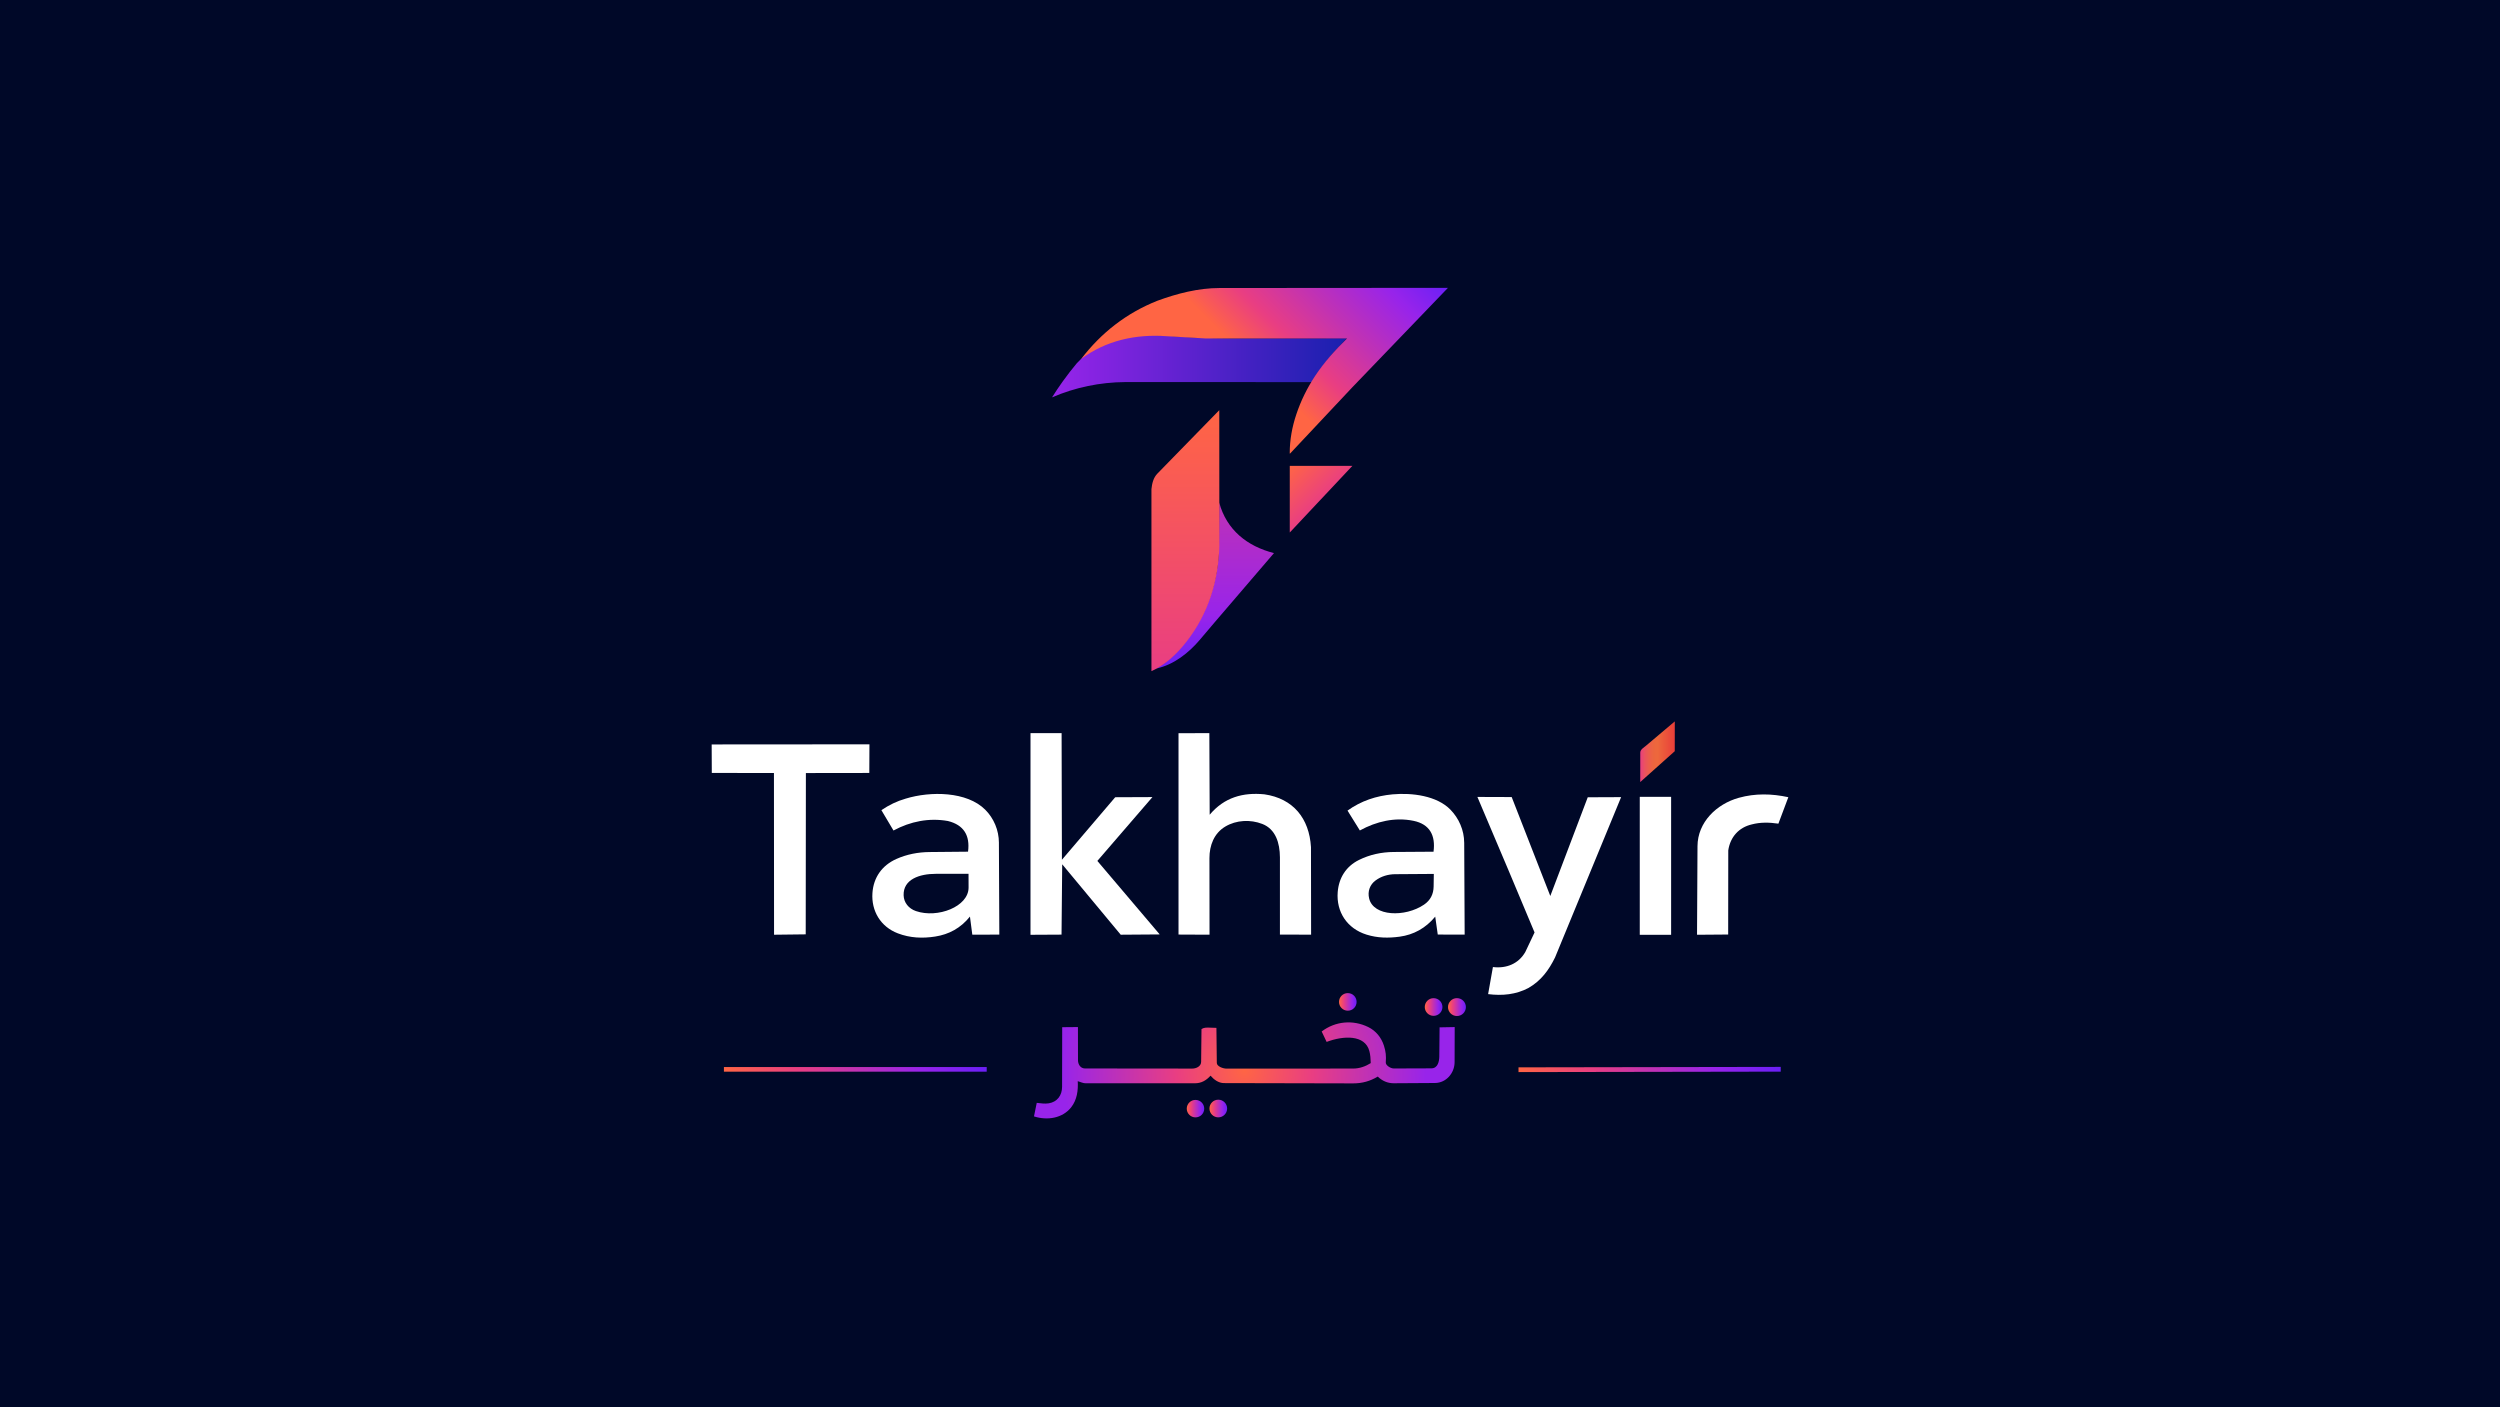
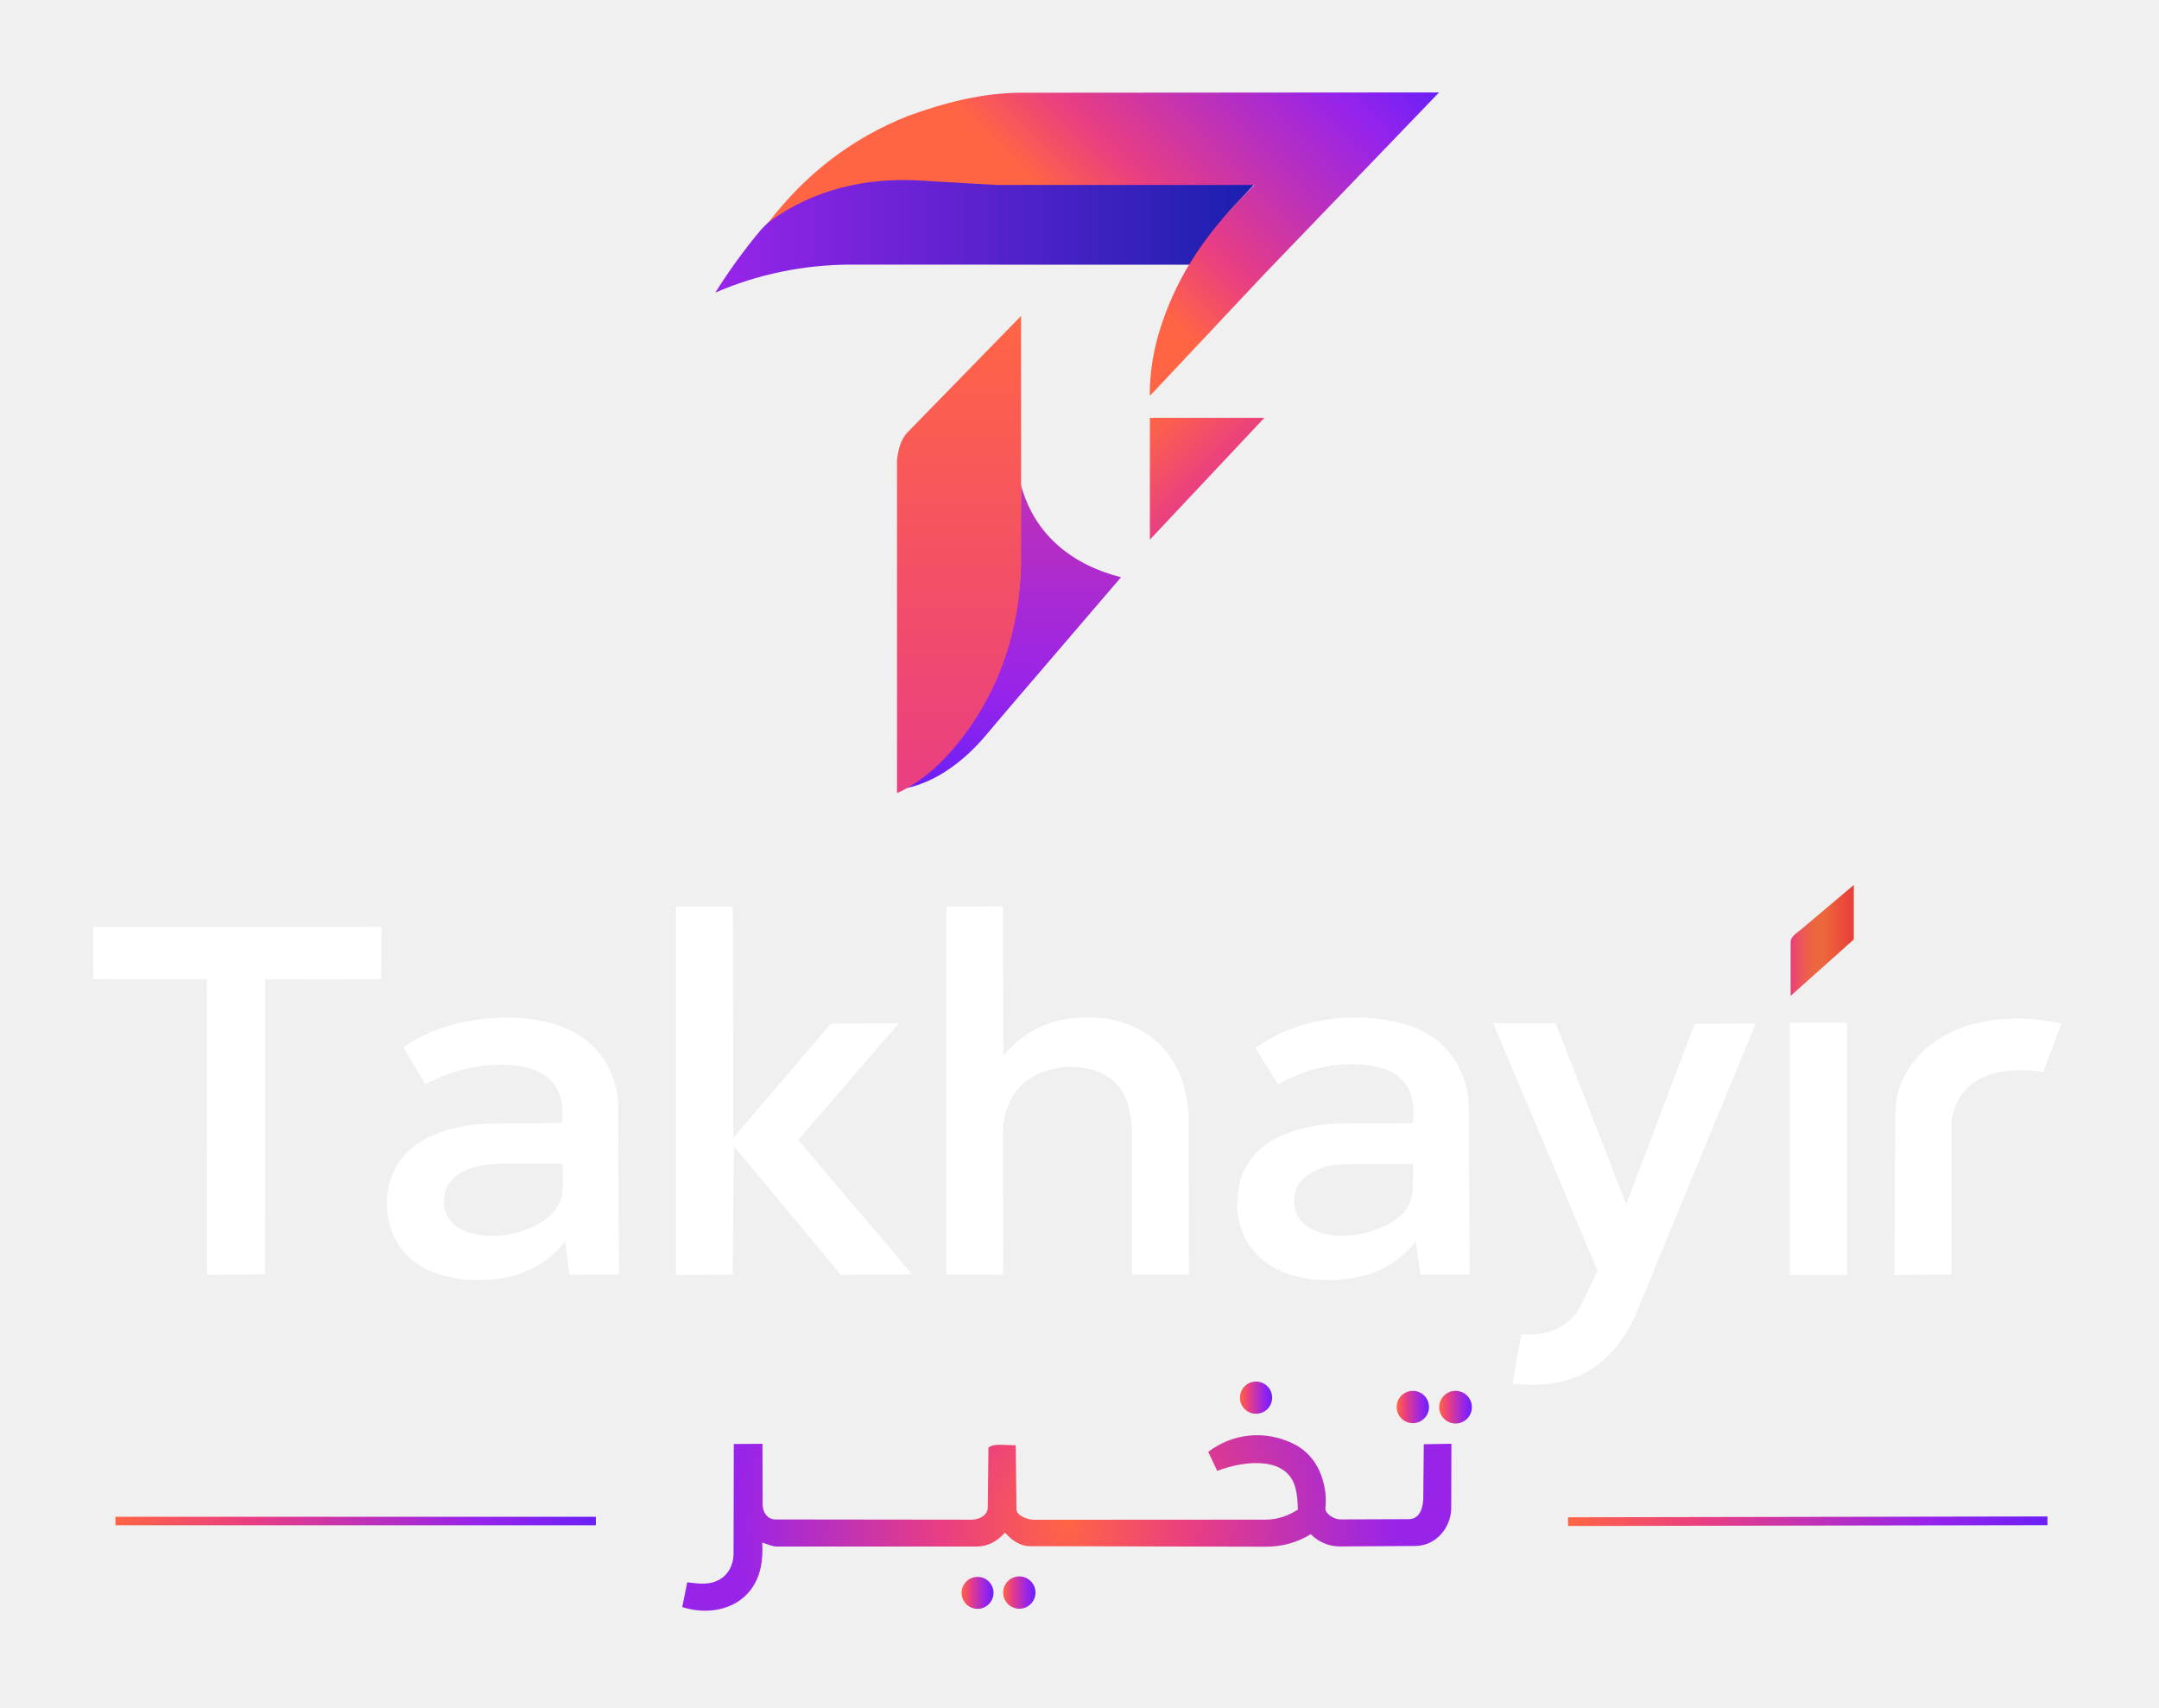
- <svg xmlns="http://www.w3.org/2000/svg" xmlns:xlink="http://www.w3.org/1999/xlink" id="Layer_1" data-name="Layer 1" viewBox="0 0 1920 1080">
+ <svg xmlns="http://www.w3.org/2000/svg" xmlns:xlink="http://www.w3.org/1999/xlink" id="Layer_1" data-name="Layer 1" viewBox="306 355 469 371">
  <defs>
    <style>
      .cls-1 {
        fill: url(#linear-gradient-13);
      }

      .cls-2 {
        fill: url(#linear-gradient-2);
      }

      .cls-3 {
        fill: url(#linear-gradient-10);
      }

      .cls-4 {
        fill: url(#linear-gradient-12);
      }

      .cls-5 {
-         fill: #787878;
+         fill: #fff;
      }

      .cls-6 {
+         fill: url(#linear-gradient-4);
+       }
+ 
+       .cls-7 {
+         fill: url(#radial-gradient);
+       }
+ 
+       .cls-8 {
+         fill: url(#linear-gradient-3);
+       }
+ 
+       .cls-9 {
+         fill: url(#linear-gradient-5);
+       }
+ 
+       .cls-10 {
+         fill: url(#linear-gradient-8);
+       }
+ 
+       .cls-11 {
+         fill: url(#linear-gradient-7);
+       }
+ 
+       .cls-12 {
+         fill: url(#linear-gradient-9);
+       }
+ 
+       .cls-13 {
+         fill: url(#linear-gradient-11);
+       }
+ 
+       .cls-14 {
+         fill: url(#linear-gradient-6);
+       }
+ 
+       .cls-15 {
        fill: #fff;
      }

-       .cls-7 {
-         fill: url(#linear-gradient-4);
-       }
- 
-       .cls-8 {
-         fill: url(#radial-gradient);
-       }
- 
-       .cls-9 {
-         fill: url(#linear-gradient-3);
-       }
- 
-       .cls-10 {
-         fill: url(#linear-gradient-5);
-       }
- 
-       .cls-11 {
-         fill: url(#linear-gradient-8);
-       }
- 
-       .cls-12 {
-         fill: url(#linear-gradient-7);
-       }
- 
-       .cls-13 {
-         fill: url(#linear-gradient-9);
-       }
- 
-       .cls-14 {
-         fill: url(#linear-gradient-11);
-       }
- 
-       .cls-15 {
-         fill: url(#linear-gradient-6);
-       }
- 
      .cls-16 {
-         fill: #000828;
-       }
- 
-       .cls-17 {
        fill: url(#linear-gradient);
      }
    </style>
-     <linearGradient id="linear-gradient" x1="1259.7" y1="577.33" x2="1286.24" y2="577.33" gradientUnits="userSpaceOnUse">
+     <linearGradient id="linear-gradient" x1="694.98" y1="559.3" x2="708.7" y2="559.3" gradientUnits="userSpaceOnUse">
      <stop offset="0" stop-color="#e93e82" />
      <stop offset=".03" stop-color="#e94378" />
      <stop offset=".14" stop-color="#eb535e" />
      <stop offset=".26" stop-color="#ec5e4b" />
      <stop offset=".38" stop-color="#ec653f" />
      <stop offset=".5" stop-color="#ed683c" />
      <stop offset="1" stop-color="#e93e3a" />
    </linearGradient>
-     <linearGradient id="linear-gradient-2" x1="1094.21" y1="773.38" x2="1107.8" y2="773.38" gradientUnits="userSpaceOnUse">
+     <linearGradient id="linear-gradient-2" x1="609.4" y1="660.68" x2="616.43" y2="660.68" gradientUnits="userSpaceOnUse">
      <stop offset="0" stop-color="#ff6544" />
      <stop offset=".28" stop-color="#e93e82" />
      <stop offset=".52" stop-color="#be31b7" />
      <stop offset=".75" stop-color="#9824ea" />
      <stop offset="1" stop-color="#6b20f6" />
    </linearGradient>
-     <linearGradient id="linear-gradient-3" x1="1028.36" y1="769.46" x2="1041.89" y2="769.46" xlink:href="#linear-gradient-2" />
-     <linearGradient id="linear-gradient-4" x1="1112.03" y1="773.41" x2="1125.77" y2="773.41" gradientTransform="translate(1890.98 -346.4) rotate(89.93)" xlink:href="#linear-gradient-2" />
-     <linearGradient id="linear-gradient-5" x1="555.97" y1="821.28" x2="757.79" y2="821.28" xlink:href="#linear-gradient-2" />
-     <linearGradient id="linear-gradient-6" x1="1166.22" y1="821.34" x2="1367.62" y2="821.34" gradientTransform="translate(1.46 -2.24) rotate(.1)" xlink:href="#linear-gradient-2" />
-     <linearGradient id="linear-gradient-7" x1="928.8" y1="851.41" x2="942.38" y2="851.41" gradientTransform="translate(.99 -1.08) rotate(.07)" xlink:href="#linear-gradient-2" />
-     <linearGradient id="linear-gradient-8" x1="911.4" y1="851.43" x2="924.83" y2="851.43" gradientTransform="translate(1768.44 -67.71) rotate(89.93)" xlink:href="#linear-gradient-2" />
-     <radialGradient id="radial-gradient" cx="955.66" cy="822.07" fx="955.66" fy="822.07" r="186.08" gradientUnits="userSpaceOnUse">
+     <linearGradient id="linear-gradient-3" x1="575.35" y1="658.65" x2="582.34" y2="658.65" xlink:href="#linear-gradient-2" />
+     <linearGradient id="linear-gradient-4" x1="618.61" y1="660.7" x2="625.72" y2="660.7" gradientTransform="translate(1282.12 37.75) rotate(89.93)" xlink:href="#linear-gradient-2" />
+     <linearGradient id="linear-gradient-5" x1="331.08" y1="685.45" x2="435.44" y2="685.45" xlink:href="#linear-gradient-2" />
+     <linearGradient id="linear-gradient-6" x1="646.64" y1="685.48" x2="750.78" y2="685.48" gradientTransform="translate(1.22 -1.24) rotate(.1)" xlink:href="#linear-gradient-2" />
+     <linearGradient id="linear-gradient-7" x1="523.87" y1="701.03" x2="530.89" y2="701.03" gradientTransform="translate(.81 -.61) rotate(.07)" xlink:href="#linear-gradient-2" />
+     <linearGradient id="linear-gradient-8" x1="514.87" y1="701.04" x2="521.81" y2="701.04" gradientTransform="translate(1218.76 181.86) rotate(89.93)" xlink:href="#linear-gradient-2" />
+     <radialGradient id="radial-gradient" cx="537.76" cy="685.86" fx="537.76" fy="685.86" r="96.22" gradientUnits="userSpaceOnUse">
      <stop offset="0" stop-color="#ff6544" />
      <stop offset=".28" stop-color="#e93e82" />
      <stop offset=".52" stop-color="#be31b7" />
      <stop offset=".75" stop-color="#9824ea" />
    </radialGradient>
-     <linearGradient id="linear-gradient-9" x1="807.97" y1="281.18" x2="1034.33" y2="281.18" gradientUnits="userSpaceOnUse">
+     <linearGradient id="linear-gradient-9" x1="461.39" y1="406.16" x2="578.44" y2="406.16" gradientUnits="userSpaceOnUse">
      <stop offset="0" stop-color="#9824ea" />
      <stop offset="1" stop-color="#1920ae" />
    </linearGradient>
-     <linearGradient id="linear-gradient-10" x1="888.12" y1="333.49" x2="1056.29" y2="165.32" gradientUnits="userSpaceOnUse">
+     <linearGradient id="linear-gradient-10" x1="502.83" y1="433.21" x2="589.79" y2="346.25" gradientUnits="userSpaceOnUse">
      <stop offset=".38" stop-color="#ff6544" />
      <stop offset=".52" stop-color="#e93e82" />
      <stop offset=".69" stop-color="#be31b7" />
      <stop offset=".86" stop-color="#9824ea" />
      <stop offset="1" stop-color="#6b20f6" />
    </linearGradient>
-     <linearGradient id="linear-gradient-11" x1="933.25" y1="385.99" x2="933.25" y2="513.39" gradientUnits="userSpaceOnUse">
+     <linearGradient id="linear-gradient-11" x1="526.17" y1="460.36" x2="526.17" y2="526.24" gradientUnits="userSpaceOnUse">
      <stop offset="0" stop-color="#be31b7" />
      <stop offset=".68" stop-color="#9824ea" />
      <stop offset="1" stop-color="#6b20f6" />
    </linearGradient>
-     <linearGradient id="linear-gradient-12" x1="989.77" y1="358.57" x2="1015.36" y2="384.15" gradientUnits="userSpaceOnUse">
+     <linearGradient id="linear-gradient-12" x1="555.4" y1="446.18" x2="568.62" y2="459.41" gradientUnits="userSpaceOnUse">
      <stop offset="0" stop-color="#ff6544" />
      <stop offset="1" stop-color="#e93e82" />
    </linearGradient>
-     <linearGradient id="linear-gradient-13" x1="910.38" y1="315" x2="910.38" y2="515.45" xlink:href="#linear-gradient-12" />
+     <linearGradient id="linear-gradient-13" x1="514.34" y1="423.65" x2="514.34" y2="527.31" xlink:href="#linear-gradient-12" />
  </defs>
-   <rect class="cls-16" x="-7.84" y="-149.94" width="1935.68" height="1379.89" />
  <g>
-     <path class="cls-17" d="M1259.7,600.63l.02-22.71c0-2.3,2.96-3.99,4.51-5.3l22.01-18.59-.02,22.89-26.52,23.7Z" />
+     <path class="cls-16" d="M694.98,571.35v-11.74c.01-1.19,1.54-2.06,2.34-2.74l11.38-9.61v11.84s-13.72,12.26-13.72,12.26Z" />
    <g>
-       <path class="cls-6" d="M982.98,717.76v-59.4c-.07-10.98-3.3-21.6-13.55-25.58-9.13-3.55-19.94-3.04-28.42,2.03-8.62,5.15-12.17,14.45-12.16,24.24l.07,58.8-23.82-.11v-154.63s23.68-.07,23.68-.07l.25,62.68c11.19-13.33,25.54-17.31,42.1-15.67,21.96,3.22,34.38,18.36,35.7,40.56l.1,67.2-23.95-.03Z" />
-       <polygon class="cls-6" points="842.77 661.19 890.66 717.64 860.71 717.86 815.77 663.77 815.26 717.79 791.42 717.92 791.43 563.06 815.31 563.06 815.55 660.3 856.48 612.28 885.07 612.16 842.77 661.19" />
-       <path class="cls-6" d="M1173.98,758.71c-9.71,5.14-20.18,6.15-31.11,4.77l3.69-20.79c10.47,1.28,19.74-2.59,24.89-11.59l7.09-14.98-19.62-46.79-24.28-57.28,26.34.09,29.65,75.98,28.76-75.81,25.63-.11-50.76,123.16c-4.79,9.74-10.72,17.82-20.3,23.34Z" />
-       <path class="cls-6" d="M1327.31,653.09l-.07,64.62-23.92.19.36-68.05c.1-18.39,14.66-32.41,31.76-37.15,12.6-3.49,25.19-3.22,38-.45l-7.63,20.32c-7.18-1.05-13.81-1.16-20.42.57-9.8,2.28-16.52,9.49-18.08,19.94Z" />
-       <rect class="cls-6" x="1259.34" y="611.97" width="24.08" height="105.96" />
-       <path class="cls-6" d="M1124.5,647.17c-.05-9.61-4.06-18.66-10.53-25.32-10.45-10.75-29.48-13.13-44.45-11.79-12.56,1.17-24.14,4.96-34.63,12.48l9.48,15.25c12.7-6.96,26.97-10.33,41.19-7.4,12.56,2.58,17.04,11.31,15.39,23.72l-30.48.21c-9.48.07-18.46,2-26.8,6.13-9.94,4.92-15.45,13.78-16.31,24.65-1.19,15.21,7.17,28.02,22.14,32.69,8.45,2.64,16.84,2.75,25.47,1.57,10.75-1.48,19.94-6.51,27.28-15.39l1.95,13.77,20.66.03-.35-70.58ZM1101.02,680.9c-.09,5.69-2.36,10.47-7.39,13.88-14.56,9.84-38.8,9.08-42.13-4.73-1.33-5.53.56-10.65,4.97-13.89,4.35-3.19,9.6-4.74,15.04-4.78l29.66-.21-.15,9.72Z" />
-       <polygon class="cls-6" points="618.79 717.58 594.47 717.87 594.39 593.65 546.66 593.63 546.56 571.73 667.73 571.64 667.63 593.63 618.92 593.7 618.79 717.58" />
-       <path class="cls-6" d="M767.17,647.18c-.04-9.6-3.94-18.76-10.5-25.32-14.08-14.11-41.99-14.35-61.09-8.52-6.78,1.95-12.77,4.86-18.67,8.87l9.29,15.63c13.02-7.05,27.47-9.87,41.81-7.3,12.14,2.99,17.1,11.09,15.44,23.55l-29.49.28c-8.96.08-17.53,1.74-25.52,5.31-11.05,4.93-17.61,14.2-18.41,26.18-.92,13.74,6.22,25.88,19.54,30.96,9.42,3.59,18.94,3.96,28.64,2.45,10.58-1.65,19.56-6.45,26.71-15.34l1.81,13.92,20.75-.08-.32-70.58ZM703.48,699.73c-5.7-1.97-9.34-6.58-9.5-12.15-.37-12.25,12.17-16.48,24.75-16.48h25.1s.04,10.47.04,10.47c.06,14.78-23.86,23.86-40.39,18.15Z" />
-     </g>
-     <path class="cls-5" d="M905.01,491.83c.08,1.6.08,2.81-.36,3.17-.5.41-1.29.9-2.38,1.04l.52-3.95c.14-1.06,2.17-1.25,2.22-.26Z" />
-     <g>
-       <circle class="cls-2" cx="1101.01" cy="773.38" r="6.79" />
-       <circle class="cls-9" cx="1035.12" cy="769.46" r="6.76" />
-       <circle class="cls-7" cx="1118.9" cy="773.41" r="6.87" transform="translate(344.16 1891.39) rotate(-89.93)" />
-       <rect class="cls-10" x="555.97" y="819.49" width="201.82" height="3.56" />
-       <rect class="cls-15" x="1166.23" y="819.51" width="201.39" height="3.65" transform="translate(-1.45 2.25) rotate(-.1)" />
-       <circle class="cls-12" cx="935.59" cy="851.41" r="6.79" transform="translate(-.98 1.08) rotate(-.07)" />
-       <circle class="cls-11" cx="918.12" cy="851.43" r="6.71" transform="translate(65.59 1768.52) rotate(-89.93)" />
-       <path class="cls-8" d="M1105.4,811.1c-.04,4.14-1.17,9.37-6.12,9.39l-28.89.1c-2.38,0-6.31-2.39-6.12-4.71.41-4.79,0-8.36-1.38-12.73-1.96-6.22-6.13-11.49-12.15-14.41-11.8-5.74-25.29-4.45-35.69,3.44l3.8,8.01c12.74-4.84,29.49-5.76,32.84,7.11.73,2.81.96,5.73,1.05,9.16-3.89,2.45-8.47,4.19-13.5,4.19l-97.33.05c-2.64,0-7.37-1.73-7.4-4.35l-.3-26.95-5.49-.18c-2.07-.07-4.22-.1-5.97,1.12l-.28,25.22c-.04,3.26-3.61,5.11-6.77,5.11l-82.42-.09c-3.56,0-5.37-3.3-5.38-6.23l-.05-25.57-12.08.11-.09,45.84c-.01,6.51-3.73,11.59-10.28,12.63-3.06.48-6.11-.02-9.18-.37l-2.12,10.4c10.31,3.35,22.02,1.38,28.59-7.01,4.46-5.7,5.43-12.94,5.01-20.05,2.46.71,4.01,1.64,6.19,1.64l83.89-.02c5.01,0,8.75-2.33,11.92-5.83,2.53,2.97,6.12,5.69,10.34,5.7l99.16.22c7.05.02,13.22-1.78,18.93-5.23,3.3,3.28,7.61,5.16,12.27,5.13l31.65-.2c8.67-.06,15.05-7.68,15.08-15.96l.08-26.99-11.61.22-.21,22.1Z" />
-     </g>
-     <g>
-       <path class="cls-13" d="M1002.71,293.46h-6.77s-131.71-.03-131.71-.03c-19.39.12-38.57,4.08-56.26,11.75,2.45-3.91,5.14-7.96,8.11-12.11,3.69-5.16,7.37-9.88,10.97-14.17,3.98-4.31,10.7-10.49,20.58-15.02,3.48-1.59,7.2-2.91,11.81-4.05,16.1-3.97,30.25-2.53,41.21-1.68,10.46.81,25.68,1.68,45,1.69l88.68-.03-9.85,10.51c-6.3,7.24-11.83,14.85-16.57,23.14h-5.2Z" />
-       <path class="cls-3" d="M1034.48,259.94h-108.46s-30.49-1.75-30.49-1.75c-23.34-1.68-46.28,3.35-65.21,17.5,15.44-20.17,34.8-35.28,58.62-44.74,15.14-5.53,31.26-9.73,47.63-9.75l175.47-.14-73.6,76.53-47.38,50.44-.4.38c-.09.09-.13-.17-.15-.45.02-10.23,1.83-20.09,5.08-29.79,3.51-10.46,8.3-20.21,14.39-29.42,6.95-10.45,15-19.57,24.52-28.82Z" />
-       <path class="cls-14" d="M921.32,491.54c-8.34,9.83-20.05,19.15-33.24,21.85,7.64-4.55,14.15-10.5,19.99-17.47,10.53-12.55,18.33-27.05,22.95-42.81,3.26-11.13,5.14-22.39,5.19-34.02l.15-33.1c5.69,21.04,21.5,33.55,42.05,38.79l-45.7,53.33-11.39,13.43Z" />
-       <polygon class="cls-4" points="1038.63 357.78 990.54 408.97 990.54 357.8 1038.63 357.78" />
-       <path class="cls-1" d="M911.18,492.89c-7.33,9.38-16.1,17.77-26.87,22.56v-139.82c.46-4.28,1.45-8.72,4.56-11.9l47.54-48.73.04,82.15v21.68c-.45,27.03-8.5,52.61-25.27,74.07Z" />
+       <path class="cls-15" d="M551.88,631.92v-30.72c-.04-5.68-1.7-11.17-7.01-13.23-4.72-1.84-10.31-1.57-14.7,1.05-4.46,2.66-6.3,7.47-6.29,12.53l.04,30.4-12.32-.06v-79.96s12.24-.03,12.24-.03l.13,32.41c5.79-6.89,13.21-8.95,21.77-8.1,11.36,1.66,17.78,9.5,18.46,20.97l.05,34.75-12.38-.02Z" />
+       <polygon class="cls-15" points="479.38 602.67 504.15 631.86 488.66 631.97 465.42 604 465.15 631.93 452.83 632 452.83 551.92 465.18 551.93 465.3 602.21 486.47 577.38 501.25 577.31 479.38 602.67" />
+       <path class="cls-15" d="M650.65,653.1c-5.02,2.66-10.44,3.18-16.09,2.47l1.91-10.75c5.41.66,10.21-1.34,12.87-5.99l3.67-7.75-10.14-24.19-12.55-29.62,13.62.05,15.33,39.29,14.87-39.2,13.25-.05-26.25,63.69c-2.48,5.04-5.54,9.22-10.5,12.07Z" />
+       <path class="cls-15" d="M729.94,598.48l-.03,33.42-12.37.1.19-35.19c.05-9.51,7.58-16.76,16.42-19.21,6.51-1.81,13.03-1.66,19.65-.23l-3.95,10.51c-3.71-.54-7.14-.6-10.56.29-5.07,1.18-8.54,4.9-9.35,10.31Z" />
+       <rect class="cls-15" x="694.79" y="577.21" width="12.45" height="54.79" />
+       <path class="cls-15" d="M625.06,595.42c-.02-4.97-2.1-9.65-5.45-13.09-5.4-5.56-15.24-6.79-22.99-6.1-6.49.61-12.48,2.57-17.91,6.45l4.9,7.88c6.57-3.6,13.95-5.34,21.3-3.83,6.49,1.34,8.81,5.85,7.96,12.27l-15.76.11c-4.9.04-9.55,1.03-13.86,3.17-5.14,2.54-7.99,7.13-8.43,12.75-.62,7.86,3.71,14.49,11.45,16.9,4.37,1.37,8.71,1.42,13.17.81,5.56-.77,10.31-3.37,14.11-7.96l1.01,7.12h10.68s-.18-36.49-.18-36.49ZM612.92,612.86c-.04,2.94-1.22,5.42-3.82,7.18-7.53,5.09-20.07,4.7-21.78-2.44-.69-2.86.29-5.51,2.57-7.18,2.25-1.65,4.96-2.45,7.78-2.47l15.33-.11-.08,5.03Z" />
+       <polygon class="cls-15" points="363.56 631.83 350.99 631.98 350.94 567.74 326.26 567.73 326.21 556.41 388.87 556.36 388.82 567.73 363.63 567.77 363.56 631.83" />
+       <path class="cls-15" d="M440.29,595.42c-.02-4.97-2.04-9.7-5.43-13.09-7.28-7.3-21.71-7.42-31.59-4.41-3.5,1.01-6.6,2.51-9.66,4.58l4.81,8.08c6.73-3.64,14.2-5.1,21.62-3.78,6.28,1.55,8.84,5.73,7.99,12.18l-15.25.14c-4.63.04-9.06.9-13.2,2.74-5.72,2.55-9.11,7.34-9.52,13.54-.47,7.11,3.22,13.38,10.1,16.01,4.87,1.85,9.8,2.05,14.81,1.27,5.47-.85,10.11-3.34,13.81-7.93l.94,7.2,10.73-.04-.17-36.5ZM407.35,622.6c-2.95-1.02-4.83-3.4-4.91-6.28-.19-6.33,6.29-8.52,12.8-8.52h12.98s.02,5.42.02,5.42c.03,7.64-12.34,12.34-20.89,9.39Z" />
    </g>
  </g>
+   <path class="cls-5" d="M511.56,515.09c.04.83.04,1.45-.18,1.64-.26.21-.67.46-1.23.54l.27-2.04c.07-.55,1.12-.64,1.15-.13Z" />
+   <g>
+     <circle class="cls-2" cx="612.91" cy="660.68" r="3.51" />
+     <circle class="cls-8" cx="578.85" cy="658.65" r="3.5" />
+     <circle class="cls-6" cx="622.17" cy="660.7" r="3.55" transform="translate(-39.27 1282.08) rotate(-89.93)" />
+     <rect class="cls-9" x="331.08" y="684.53" width="104.36" height="1.84" />
+     <rect class="cls-14" x="646.64" y="684.53" width="104.14" height="1.89" transform="translate(-1.21 1.24) rotate(-.1)" />
+     <circle class="cls-11" cx="527.38" cy="701.03" r="3.51" transform="translate(-.81 .61) rotate(-.07)" />
+     <circle class="cls-10" cx="518.34" cy="701.04" r="3.47" transform="translate(-183.32 1218.54) rotate(-89.93)" />
+     <path class="cls-7" d="M615.19,680.19c-.02,2.14-.61,4.85-3.17,4.86l-14.94.05c-1.23,0-3.26-1.23-3.16-2.43.21-2.48,0-4.32-.72-6.58-1.01-3.22-3.17-5.94-6.28-7.45-6.1-2.97-13.08-2.3-18.46,1.78l1.96,4.14c6.59-2.5,15.25-2.98,16.98,3.68.38,1.45.5,2.96.54,4.74-2.01,1.27-4.38,2.17-6.98,2.17l-50.33.03c-1.37,0-3.81-.89-3.82-2.25l-.16-13.93-2.84-.1c-1.07-.04-2.18-.05-3.09.58l-.15,13.04c-.02,1.69-1.87,2.64-3.5,2.64l-42.62-.05c-1.84,0-2.78-1.7-2.78-3.22l-.03-13.22-6.24.05-.05,23.7c0,3.36-1.93,5.99-5.31,6.53-1.58.25-3.16,0-4.75-.19l-1.09,5.38c5.33,1.73,11.39.71,14.79-3.63,2.31-2.95,2.81-6.69,2.59-10.37,1.27.37,2.07.85,3.2.85h43.38c2.59-.01,4.53-1.22,6.17-3.03,1.31,1.54,3.17,2.94,5.35,2.95l51.27.12c3.65,0,6.83-.92,9.79-2.71,1.71,1.69,3.93,2.67,6.34,2.65l16.37-.1c4.48-.03,7.78-3.97,7.8-8.25l.04-13.96-6,.11-.11,11.43Z" />
+   </g>
+   <g>
+     <path class="cls-12" d="M562.09,412.51h-3.5s-68.11-.02-68.11-.02c-10.03.06-19.95,2.11-29.09,6.08,1.26-2.02,2.66-4.12,4.19-6.26,1.91-2.67,3.81-5.11,5.67-7.33,2.06-2.23,5.54-5.42,10.64-7.77,1.8-.82,3.72-1.51,6.11-2.09,8.33-2.05,15.64-1.31,21.31-.87,5.41.42,13.28.87,23.27.87l45.85-.02-5.09,5.44c-3.26,3.74-6.12,7.68-8.57,11.97h-2.69Z" />
+     <path class="cls-3" d="M578.51,395.18h-56.08s-15.77-.91-15.77-.91c-12.07-.87-23.93,1.73-33.72,9.05,7.99-10.43,17.99-18.24,30.31-23.13,7.83-2.86,16.17-5.03,24.63-5.04l90.73-.07-38.06,39.57-24.5,26.08-.21.2s-.07-.09-.08-.23c.01-5.29.94-10.39,2.63-15.4,1.82-5.41,4.29-10.45,7.44-15.21,3.59-5.4,7.75-10.12,12.68-14.9Z" />
+     <path class="cls-13" d="M520,514.94c-4.31,5.08-10.37,9.9-17.19,11.3,3.95-2.35,7.32-5.43,10.34-9.04,5.45-6.49,9.48-13.99,11.87-22.14,1.69-5.76,2.66-11.58,2.68-17.59l.08-17.12c2.94,10.88,11.12,17.35,21.74,20.06l-23.63,27.58-5.89,6.94Z" />
+     <polygon class="cls-4" points="580.66 445.77 555.79 472.24 555.79 445.78 580.66 445.77" />
+     <path class="cls-1" d="M514.75,515.64c-3.79,4.85-8.32,9.19-13.89,11.66v-72.3c.24-2.21.75-4.51,2.36-6.15l24.58-25.2.02,42.48v11.21c-.23,13.98-4.4,27.2-13.07,38.3Z" />
+   </g>
</svg>
